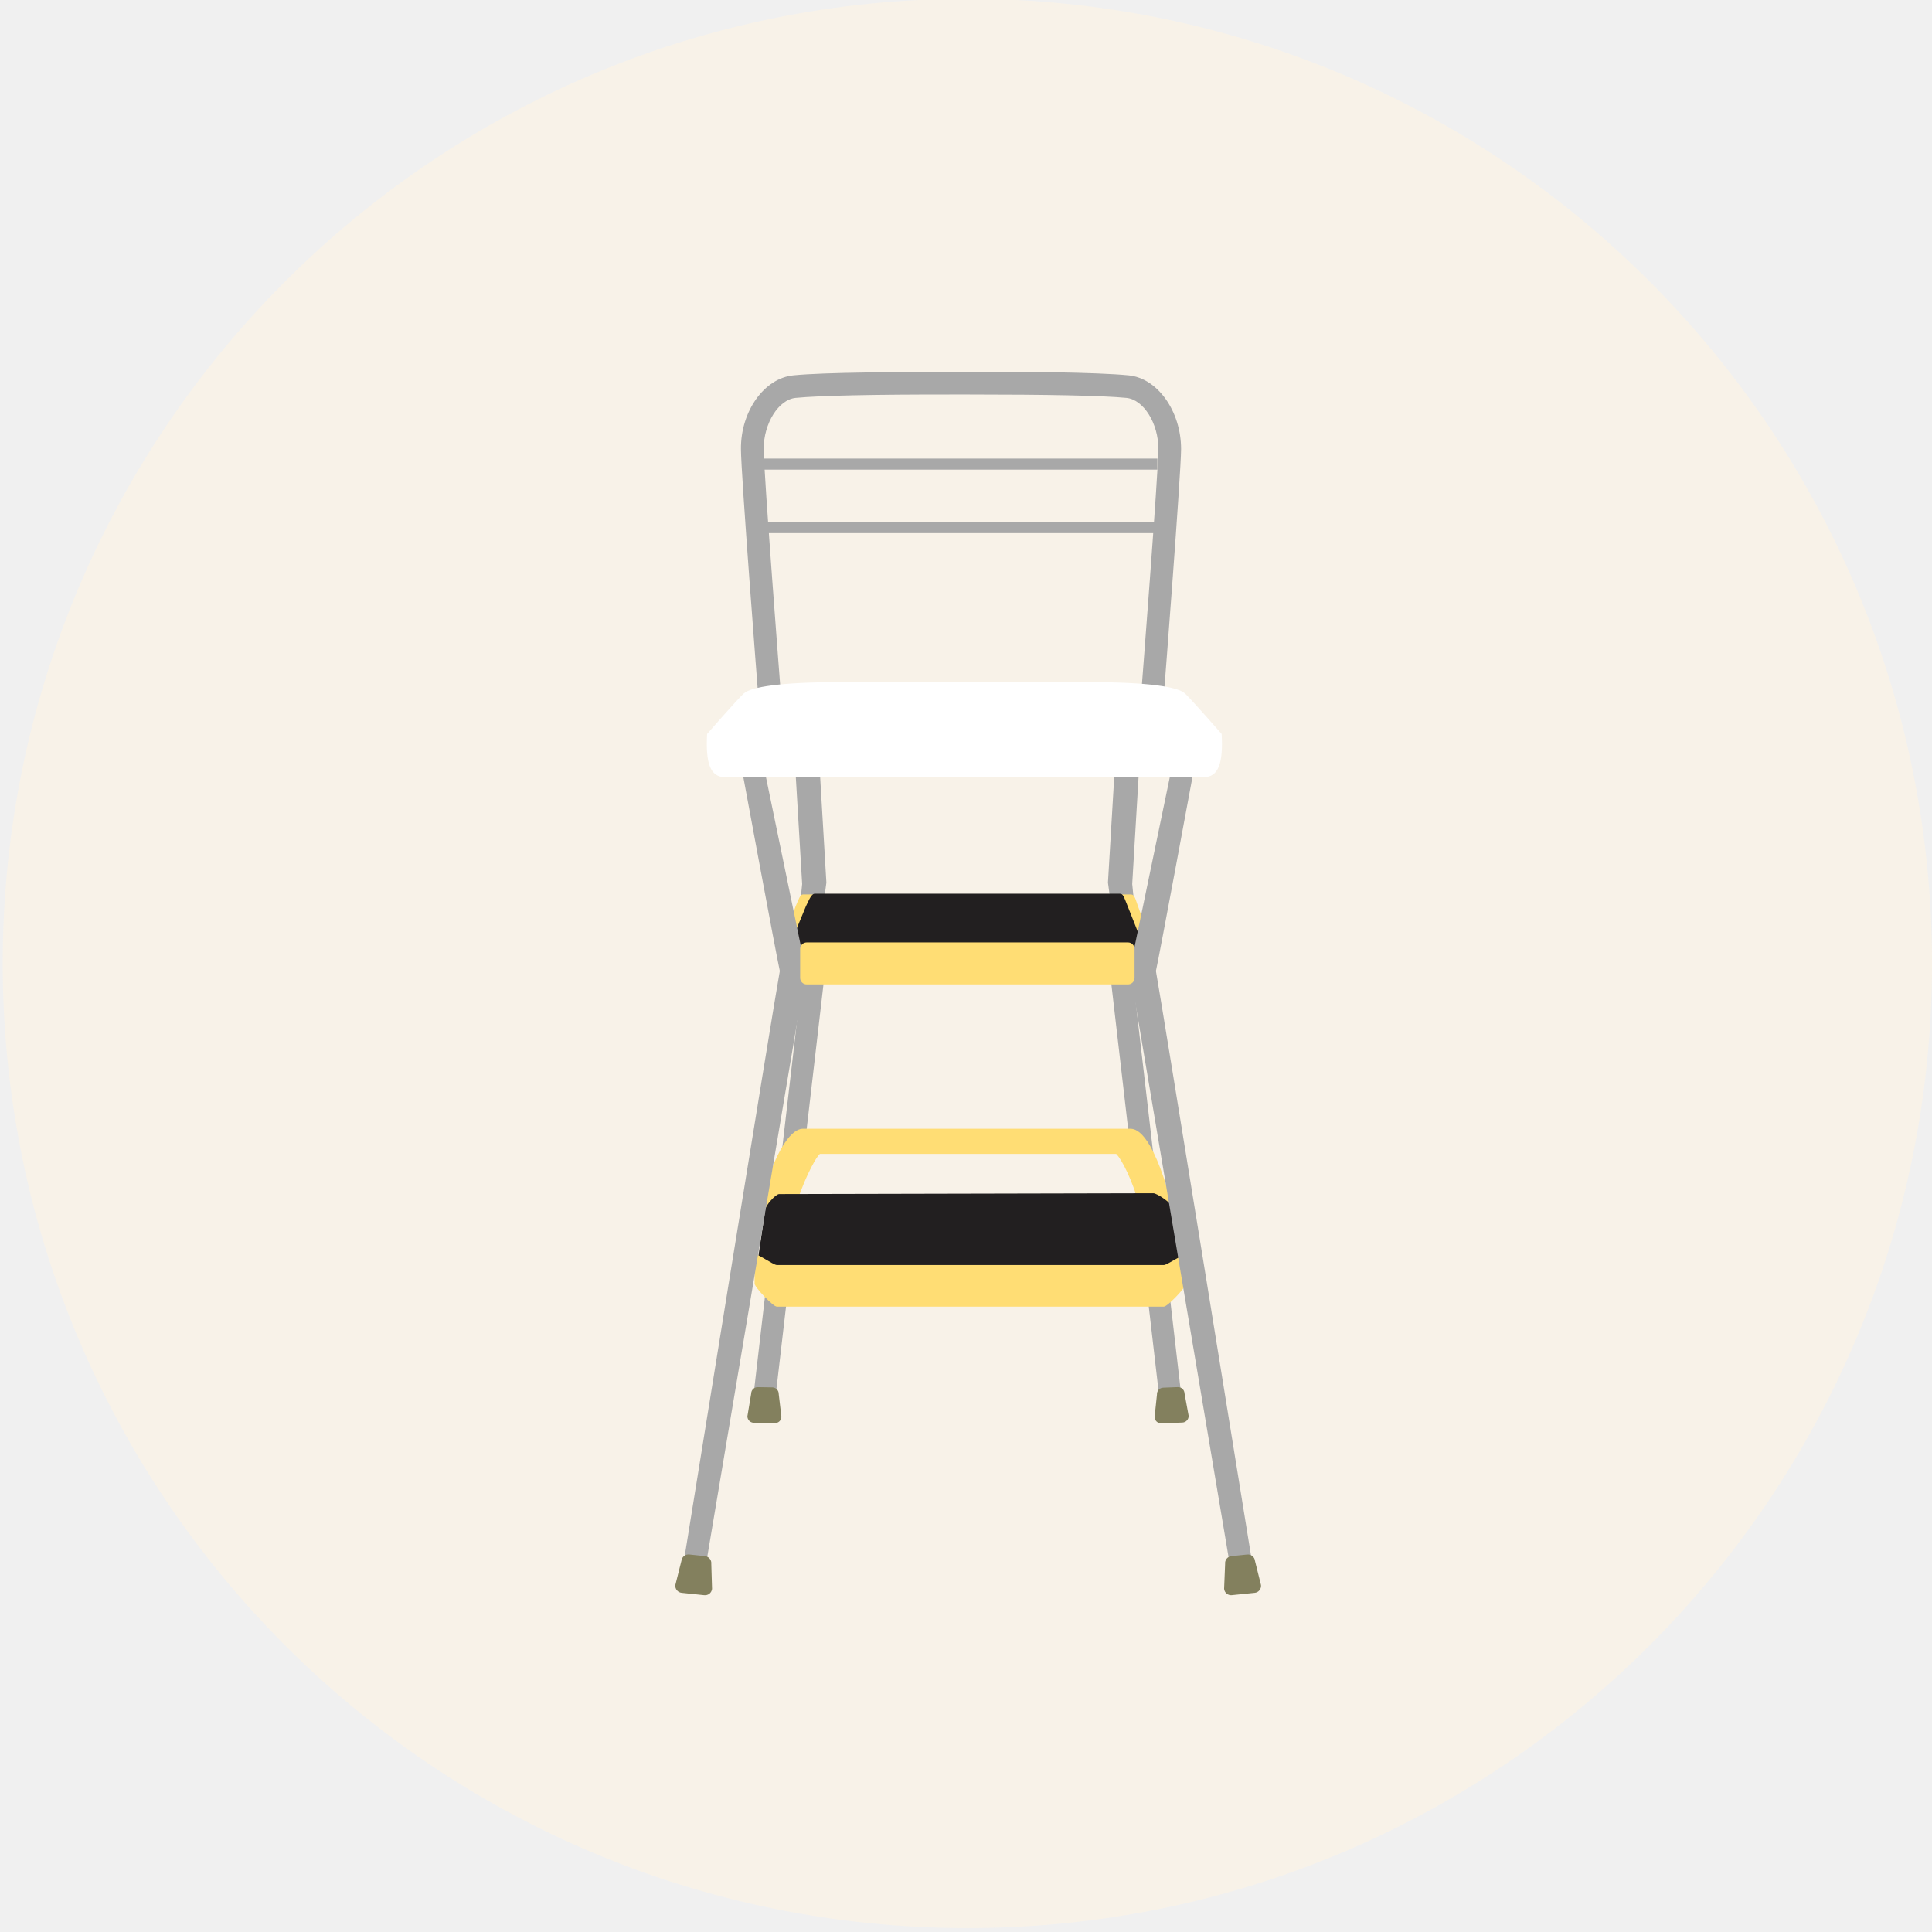
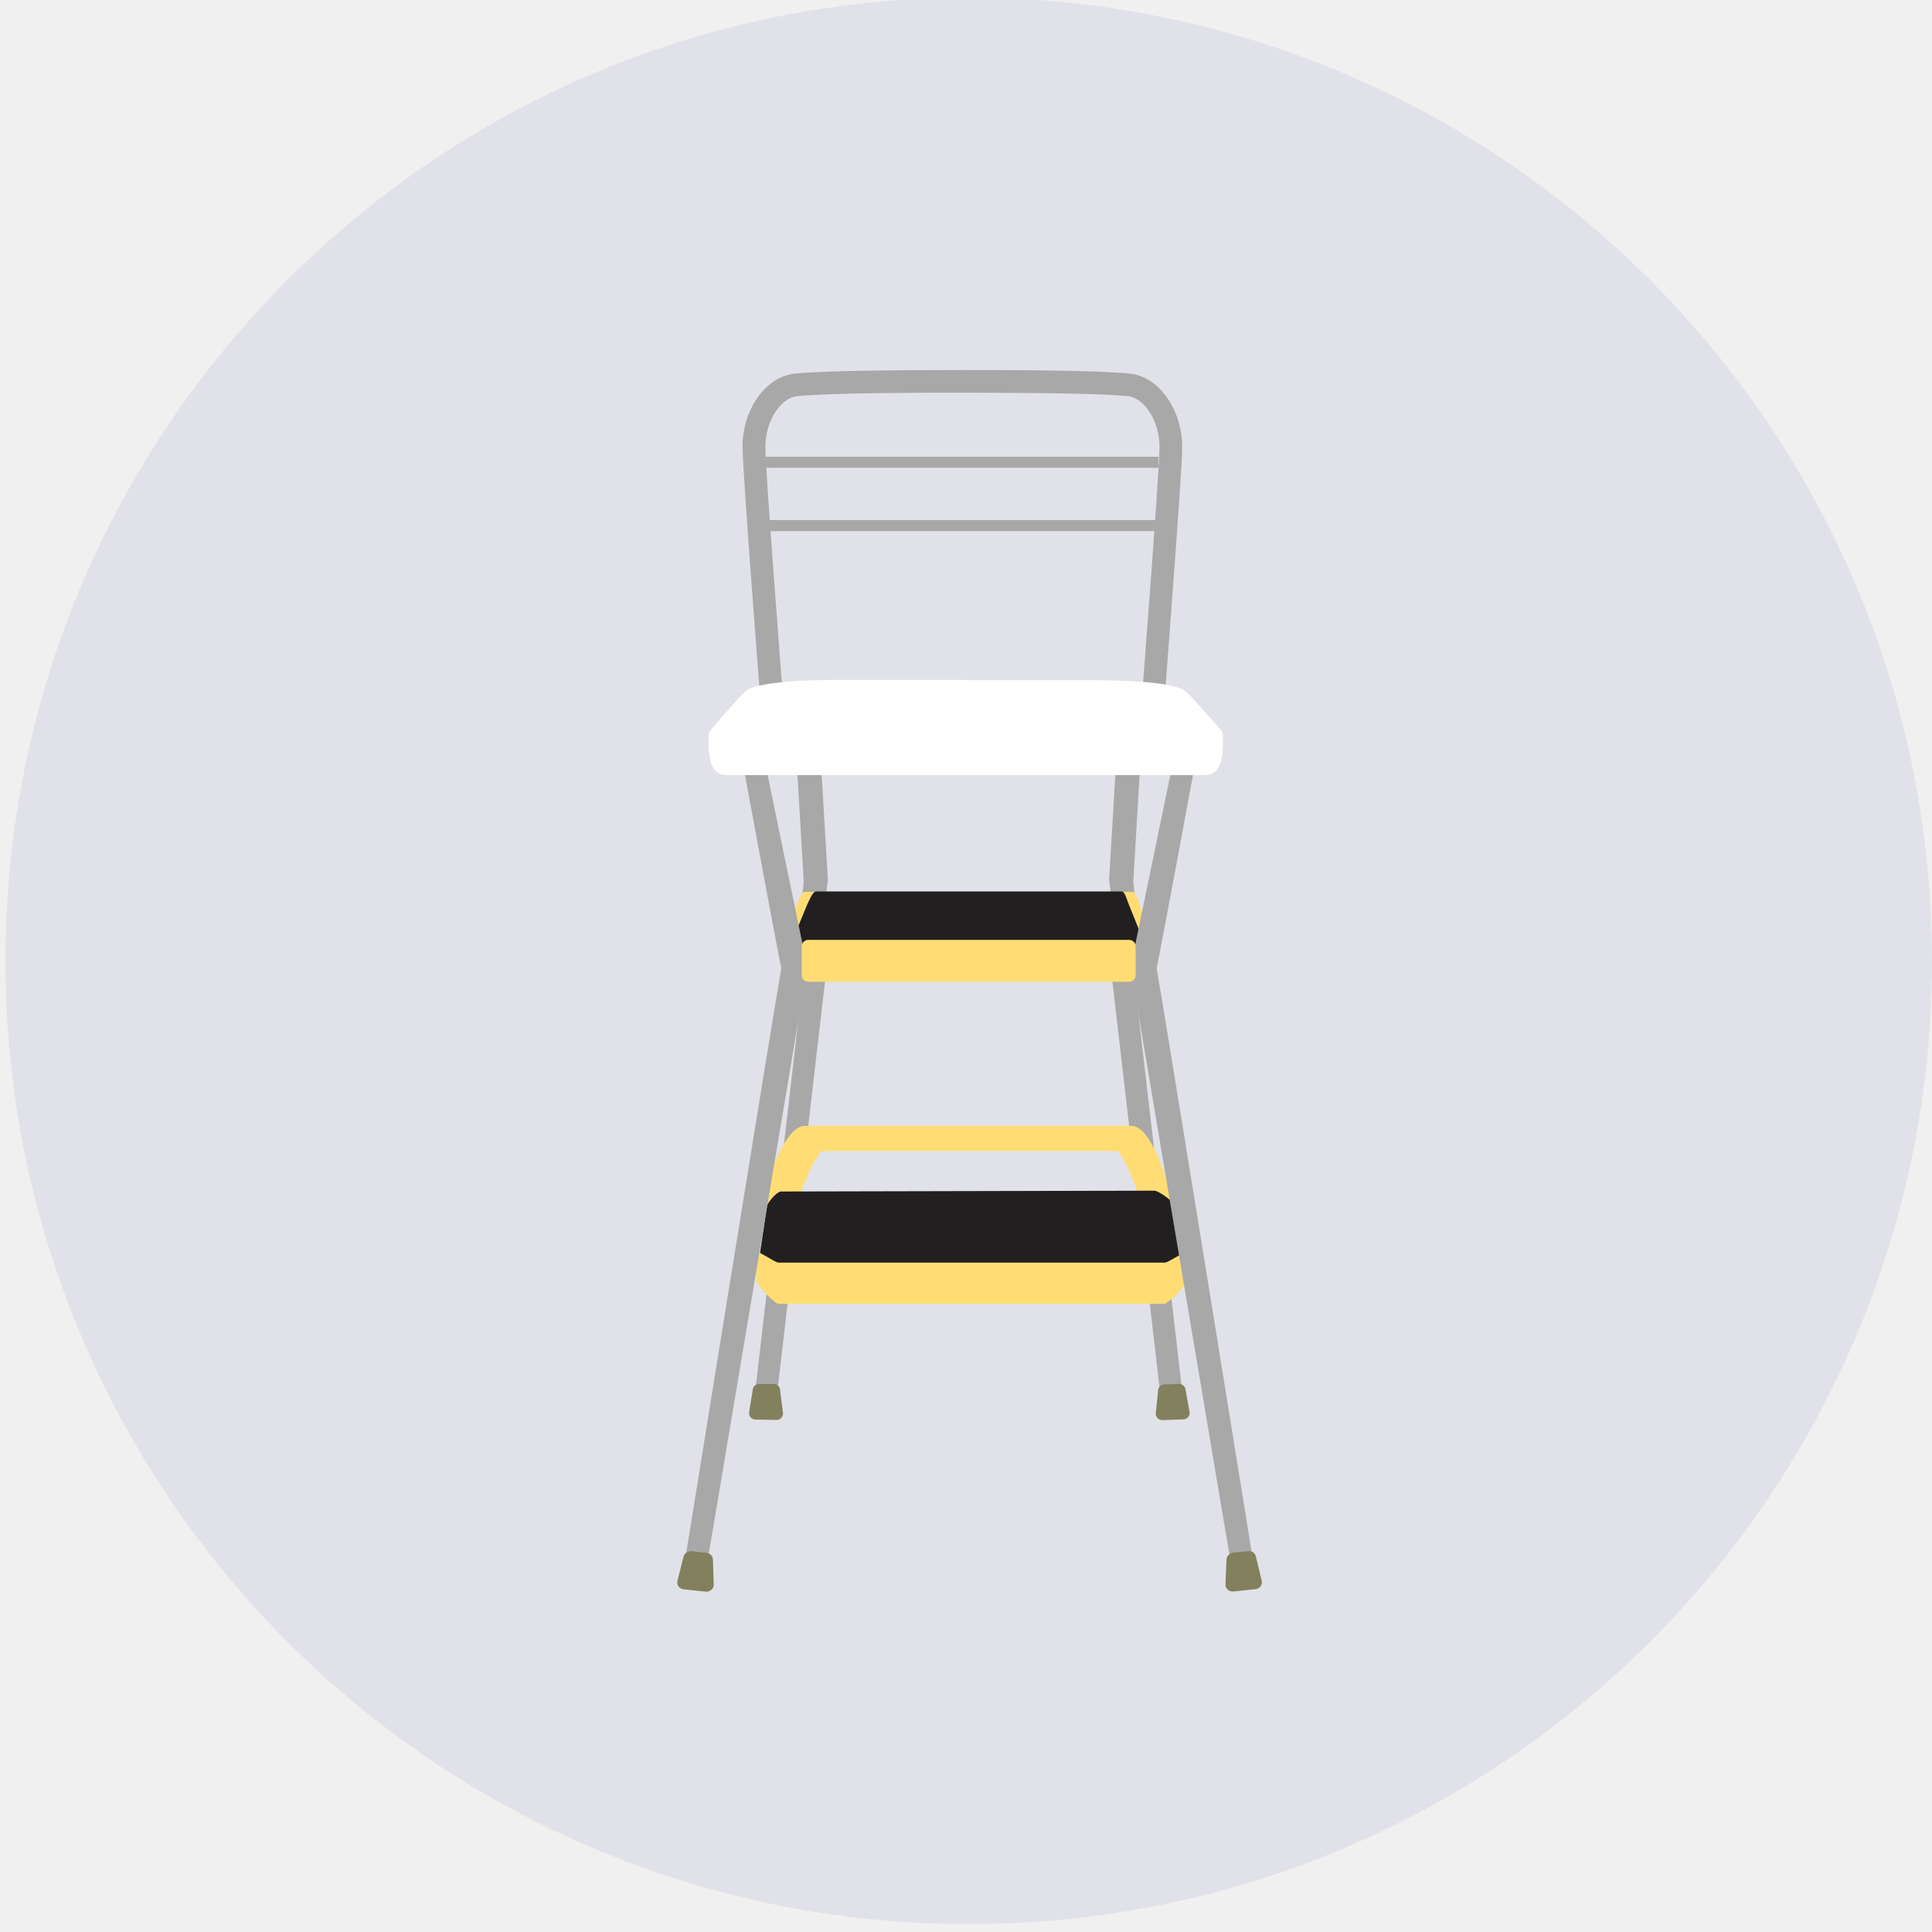
- <svg xmlns="http://www.w3.org/2000/svg" id="Layer_1" data-name="Layer 1" viewBox="0 0 512 512">
+ <svg xmlns="http://www.w3.org/2000/svg" id="Layer_1" data-name="Layer 1" viewBox="0 0 256 256">
  <defs>
-     <style>.cls-1{fill:#f8f2e8;}.cls-2{fill:#a8a8a8;}.cls-3{fill:#ffdd74;}.cls-4{fill:#221f20;}.cls-5{fill:#fff;}.cls-6{fill:#83805e;}</style>
+     <style>.cls-1{fill:#e1e2e9;}.cls-2{fill:#a8a8a8;}.cls-3{fill:#ffdd74;}.cls-4{fill:#221f20;}.cls-5{fill:#fff;}.cls-6{fill:#83805e;}</style>
  </defs>
-   <circle class="cls-1" cx="256.36" cy="255.32" r="255.64" />
-   <rect class="cls-2" x="150.43" y="312.02" width="117.14" height="5.85" transform="translate(-127.97 486.19) rotate(-83.37)" />
-   <polygon class="cls-2" points="212.58 234.29 210.77 203.77 217.2 203.39 219 233.91 218.15 240.22 211.96 240.44 212.58 234.29" />
-   <polygon class="cls-2" points="307.59 373.46 313.4 372.79 299.91 256.43 294.09 257.1 307.59 373.46" />
-   <polygon class="cls-2" points="300.05 234.29 301.86 203.77 295.43 203.39 293.62 233.91 294.48 240.22 300.67 240.44 300.05 234.29" />
-   <path class="cls-3" d="M299.37,299.13H212.78c-1.39,0-6.17,1.12-11.54,20.57l9.17,1.42c2-7.1,5.37-13.92,6.86-15.32H295.8c1.49,1.4,4.37,7.11,6.33,14.22l8.25-1.42C305,299.13,300.76,299.13,299.37,299.13Z" />
-   <path class="cls-3" d="M304.88,249.16c0,1.73-.85,3.12-1.91,3.12h-93.5c-1.06,0-1.91-1.39-1.91-3.12l3.3-9c.81-1.86,1.19-3.12,1.9-3.12h86.92c1.06,0,1.25,1.34,1.9,3.12Z" />
-   <path class="cls-4" d="M304,253.14a1.5,1.5,0,0,1-1.51,1.5H209.72a1.51,1.51,0,0,1-1.51-1.5l5.38-13c.46-.82,1.31-3.29,2.3-3.29h80.89c.84,0,1,.62,2.06,3.29Z" />
-   <path class="cls-4" d="M313.45,335a1.76,1.76,0,0,1-1.75,1.77H202.42a1.76,1.76,0,0,1-1.75-1.77l2.14-14.45c0-1,2.72-4.11,3.68-4.11l99.16-.22c1,0,4.94,2.69,4.94,3.66Z" />
-   <path class="cls-3" d="M314.17,340.35c0,.94-4.79,5.92-5.72,5.92H205.85c-.95,0-5.87-5.14-5.87-6.09v-7.61c0-.94,4.92,2.67,5.87,2.67h102.6c.93,0,5.72-3.45,5.72-2.5Z" />
-   <path class="cls-2" d="M213.15,255.15,203,206h-6s8.74,47.29,9.66,51.32C205.2,265,181,415.14,181,415.14h6l26.19-155.81a4,4,0,0,0,0-2.09A4,4,0,0,0,213.15,255.15Z" />
-   <path class="cls-2" d="M299.79,255.15,310,206h6s-8.75,47.29-9.67,51.32C307.74,265,332,415.14,332,415.14h-6L299.79,259.33a3.88,3.88,0,0,1,0-2.09A3.89,3.89,0,0,1,299.79,255.15Z" />
-   <path class="cls-3" d="M300.67,259.15a1.73,1.73,0,0,1-1.75,1.73H213.78a1.73,1.73,0,0,1-1.73-1.73v-7.66a1.73,1.73,0,0,1,1.73-1.74h85.14a1.74,1.74,0,0,1,1.75,1.74Z" />
-   <path class="cls-2" d="M299.08,99.47c-8.5-.83-28.48-1-44.53-.94s-35.84.11-44.28.94c-7.71.74-14,9.51-13.91,19.54,0,6.53,4.36,62.62,4.55,65l6-.46c-.05-.59-4.51-58.25-4.53-64.57,0-6.77,3.94-13.1,8.48-13.53,6.29-.62,21-.92,41.68-.9h4.28c20.68,0,35.4.28,41.69.9,4.54.43,8.5,6.76,8.47,13.53,0,6.32-4.48,64-4.53,64.57l6,.46c.19-2.38,4.53-58.47,4.55-65C313,109,306.78,100.21,299.08,99.47Z" />
-   <rect class="cls-2" x="200.27" y="121.53" width="106.45" height="2.93" />
-   <rect class="cls-2" x="200.27" y="138.35" width="106.45" height="2.93" />
-   <path class="cls-5" d="M255.65,180.77H222.59c-15.89,0-23.6,1.29-25.47,3s-9.73,10.74-9.73,10.74c-.43,7.73.85,11.44,4.72,11.44,6.44,0,118,.07,126.92,0,3.87,0,5.16-3.71,4.72-11.44,0,0-7.87-9-9.72-10.74s-9.59-3-25.48-3H255.5" />
-   <path class="cls-6" d="M188.7,421.07a1.87,1.87,0,0,1-2.06,1.67l-6-.63a1.87,1.87,0,0,1-1.67-2.05l1.61-6.42a1.89,1.89,0,0,1,2.06-1.69l4.19.44a1.88,1.88,0,0,1,1.67,2.07Z" />
-   <path class="cls-6" d="M334.18,420.06a1.86,1.86,0,0,1-1.66,2.05l-6.07.62a1.86,1.86,0,0,1-2.05-1.68l.27-6.61a1.87,1.87,0,0,1,1.67-2.05l4.19-.43a1.87,1.87,0,0,1,2.05,1.68Z" />
-   <path class="cls-6" d="M315,375.19a1.73,1.73,0,0,1-1.66,1.8l-5.58.21a1.72,1.72,0,0,1-1.78-1.66l.63-6a1.71,1.71,0,0,1,1.65-1.79l3.86-.15a1.72,1.72,0,0,1,1.79,1.66Z" />
-   <path class="cls-6" d="M207.08,375.46a1.7,1.7,0,0,1-1.74,1.68l-5.59-.09a1.72,1.72,0,0,1-1.68-1.74l1-6a1.72,1.72,0,0,1,1.74-1.7l3.87.06a1.72,1.72,0,0,1,1.69,1.75Z" />
+   <circle class="cls-1" cx="128.36" cy="127.32" r="127.64" />
+   <rect class="cls-2" x="75.46" y="155.63" width="58.49" height="2.92" transform="translate(-63.42 242.96) rotate(-83.37)" />
+   <polygon class="cls-2" points="106.5 116.82 105.6 101.58 108.8 101.39 109.7 116.63 109.28 119.78 106.19 119.89 106.5 116.82" />
+   <rect class="cls-2" x="150.56" y="127.85" width="2.93" height="58.49" transform="translate(-17.11 18.58) rotate(-6.62)" />
+   <polygon class="cls-2" points="150.17 116.82 151.07 101.58 147.86 101.39 146.96 116.63 147.39 119.78 150.48 119.89 150.17 116.82" />
+   <path class="cls-3" d="M149.83,149.19H106.6c-.7,0-3.08.56-5.76,10.27l4.57.71c1-3.54,2.69-6.95,3.43-7.65h39.21c.75.7,2.18,3.55,3.16,7.1l4.12-.71C152.65,149.19,150.53,149.19,149.83,149.19Z" />
+   <path class="cls-3" d="M152.59,124.24c0,.86-.43,1.56-1,1.56H105c-.53,0-1-.7-1-1.56l1.65-4.52c.41-.93.59-1.55,1-1.55H150c.53,0,.62.66.95,1.55Z" />
+   <path class="cls-4" d="M152.14,126.23a.76.76,0,0,1-.75.75H105.07a.75.75,0,0,1-.75-.75l2.68-6.47c.23-.41.66-1.64,1.15-1.64h40.39c.42,0,.51.31,1,1.64Z" />
+   <path class="cls-4" d="M156.87,167.09a.88.88,0,0,1-.88.88H101.43a.87.87,0,0,1-.88-.88l1.07-7.21c0-.49,1.36-2,1.84-2l49.51-.11c.48,0,2.47,1.34,2.47,1.82Z" />
+   <path class="cls-3" d="M157.22,169.77a8.68,8.68,0,0,1-2.85,3H103.14c-.48,0-2.93-2.57-2.93-3v-3.8c0-.47,2.45,1.33,2.93,1.33h51.23c.46,0,2.85-1.72,2.85-1.25Z" />
+   <path class="cls-2" d="M106.78,127.23l-5.07-24.56h-3s4.36,23.61,4.82,25.62c-.72,3.84-12.82,78.83-12.82,78.83h3l13.07-77.8a2,2,0,0,0,0-1A2,2,0,0,0,106.78,127.23Z" />
+   <path class="cls-2" d="M150,127.23l5.08-24.56h3s-4.36,23.61-4.82,25.62c.72,3.84,12.83,78.83,12.83,78.83h-3L150,129.32a2,2,0,0,1,0-1A2,2,0,0,1,150,127.23Z" />
+   <path class="cls-3" d="M150.48,129.23a.86.86,0,0,1-.87.86H107.1a.86.86,0,0,1-.87-.86V125.4a.86.86,0,0,1,.87-.86h42.51a.86.86,0,0,1,.87.86Z" />
+   <path class="cls-2" d="M149.69,49.5c-4.24-.41-14.22-.48-22.24-.47s-17.89.06-22.11.47c-3.84.37-7,4.75-6.94,9.76,0,3.26,2.18,31.26,2.27,32.45l3-.23c0-.29-2.25-29.08-2.26-32.24,0-3.38,2-6.54,4.24-6.75,3.14-.31,10.49-.46,20.81-.45h2.13c10.33,0,17.68.14,20.82.45,2.27.21,4.24,3.37,4.23,6.75,0,3.16-2.24,31.95-2.26,32.24l3,.23c.09-1.19,2.26-29.19,2.27-32.45C156.65,54.25,153.53,49.87,149.69,49.5Z" />
+   <rect class="cls-2" x="100.35" y="60.52" width="53.15" height="1.46" />
+   <rect class="cls-2" x="100.35" y="68.91" width="53.15" height="1.46" />
+   <path class="cls-5" d="M128,90.09H111.5c-7.93,0-11.79.65-12.72,1.5S93.92,97,93.92,97c-.21,3.85.43,5.71,2.36,5.71,3.21,0,58.9,0,63.37,0,1.93,0,2.57-1.86,2.36-5.71,0,0-3.93-4.51-4.86-5.37s-4.79-1.5-12.72-1.5h-16.5" />
+   <path class="cls-6" d="M94.58,210.08a1,1,0,0,1-1,.83l-3-.32a.93.93,0,0,1-.84-1l.8-3.2a1,1,0,0,1,1-.85l2.1.22a.94.94,0,0,1,.83,1Z" />
+   <path class="cls-6" d="M167.21,209.57a.93.93,0,0,1-.83,1l-3,.31a.94.94,0,0,1-1-.84l.13-3.3a1,1,0,0,1,.84-1l2.09-.21a.93.93,0,0,1,1,.84Z" />
+   <path class="cls-6" d="M157.64,187.17a.86.86,0,0,1-.83.9l-2.78.1a.86.86,0,0,1-.89-.83l.31-3a.85.85,0,0,1,.83-.89l1.92-.08a.88.88,0,0,1,.9.83Z" />
+   <path class="cls-6" d="M103.76,187.3a.88.88,0,0,1-.88.85l-2.79-.05a.86.86,0,0,1-.84-.87l.48-3a.85.85,0,0,1,.87-.84l1.93,0a.85.85,0,0,1,.84.87Z" />
</svg>
